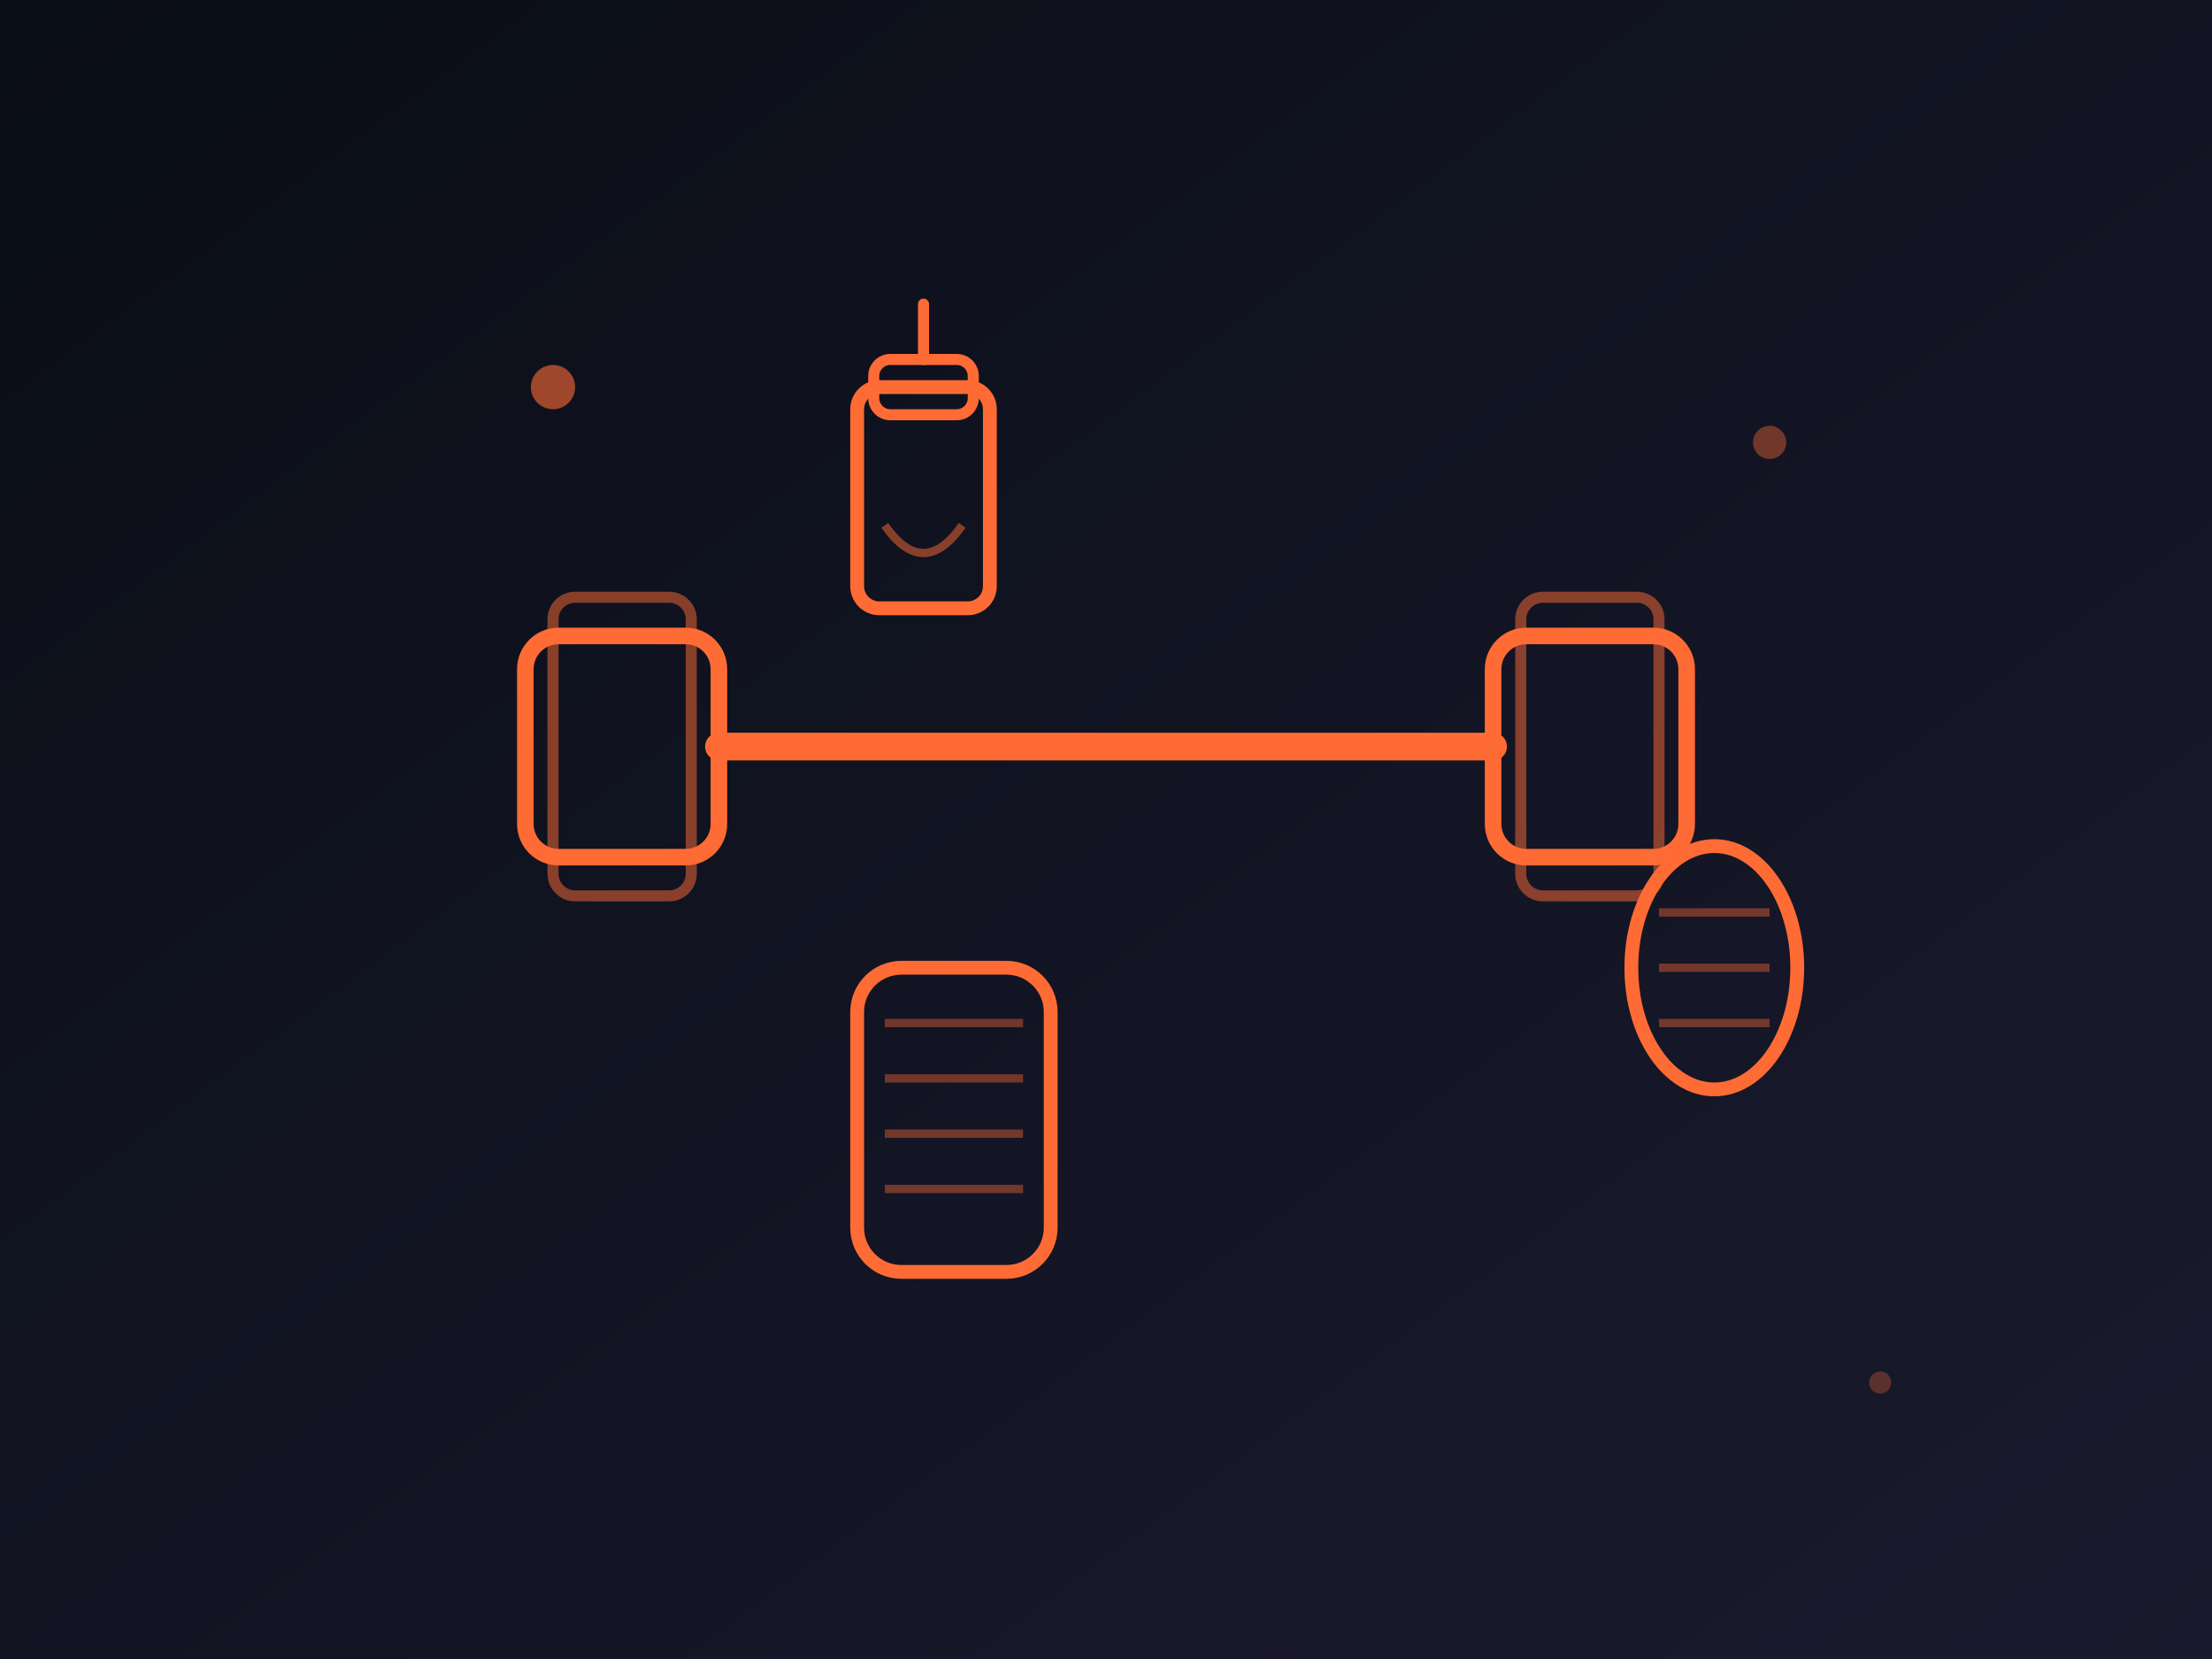
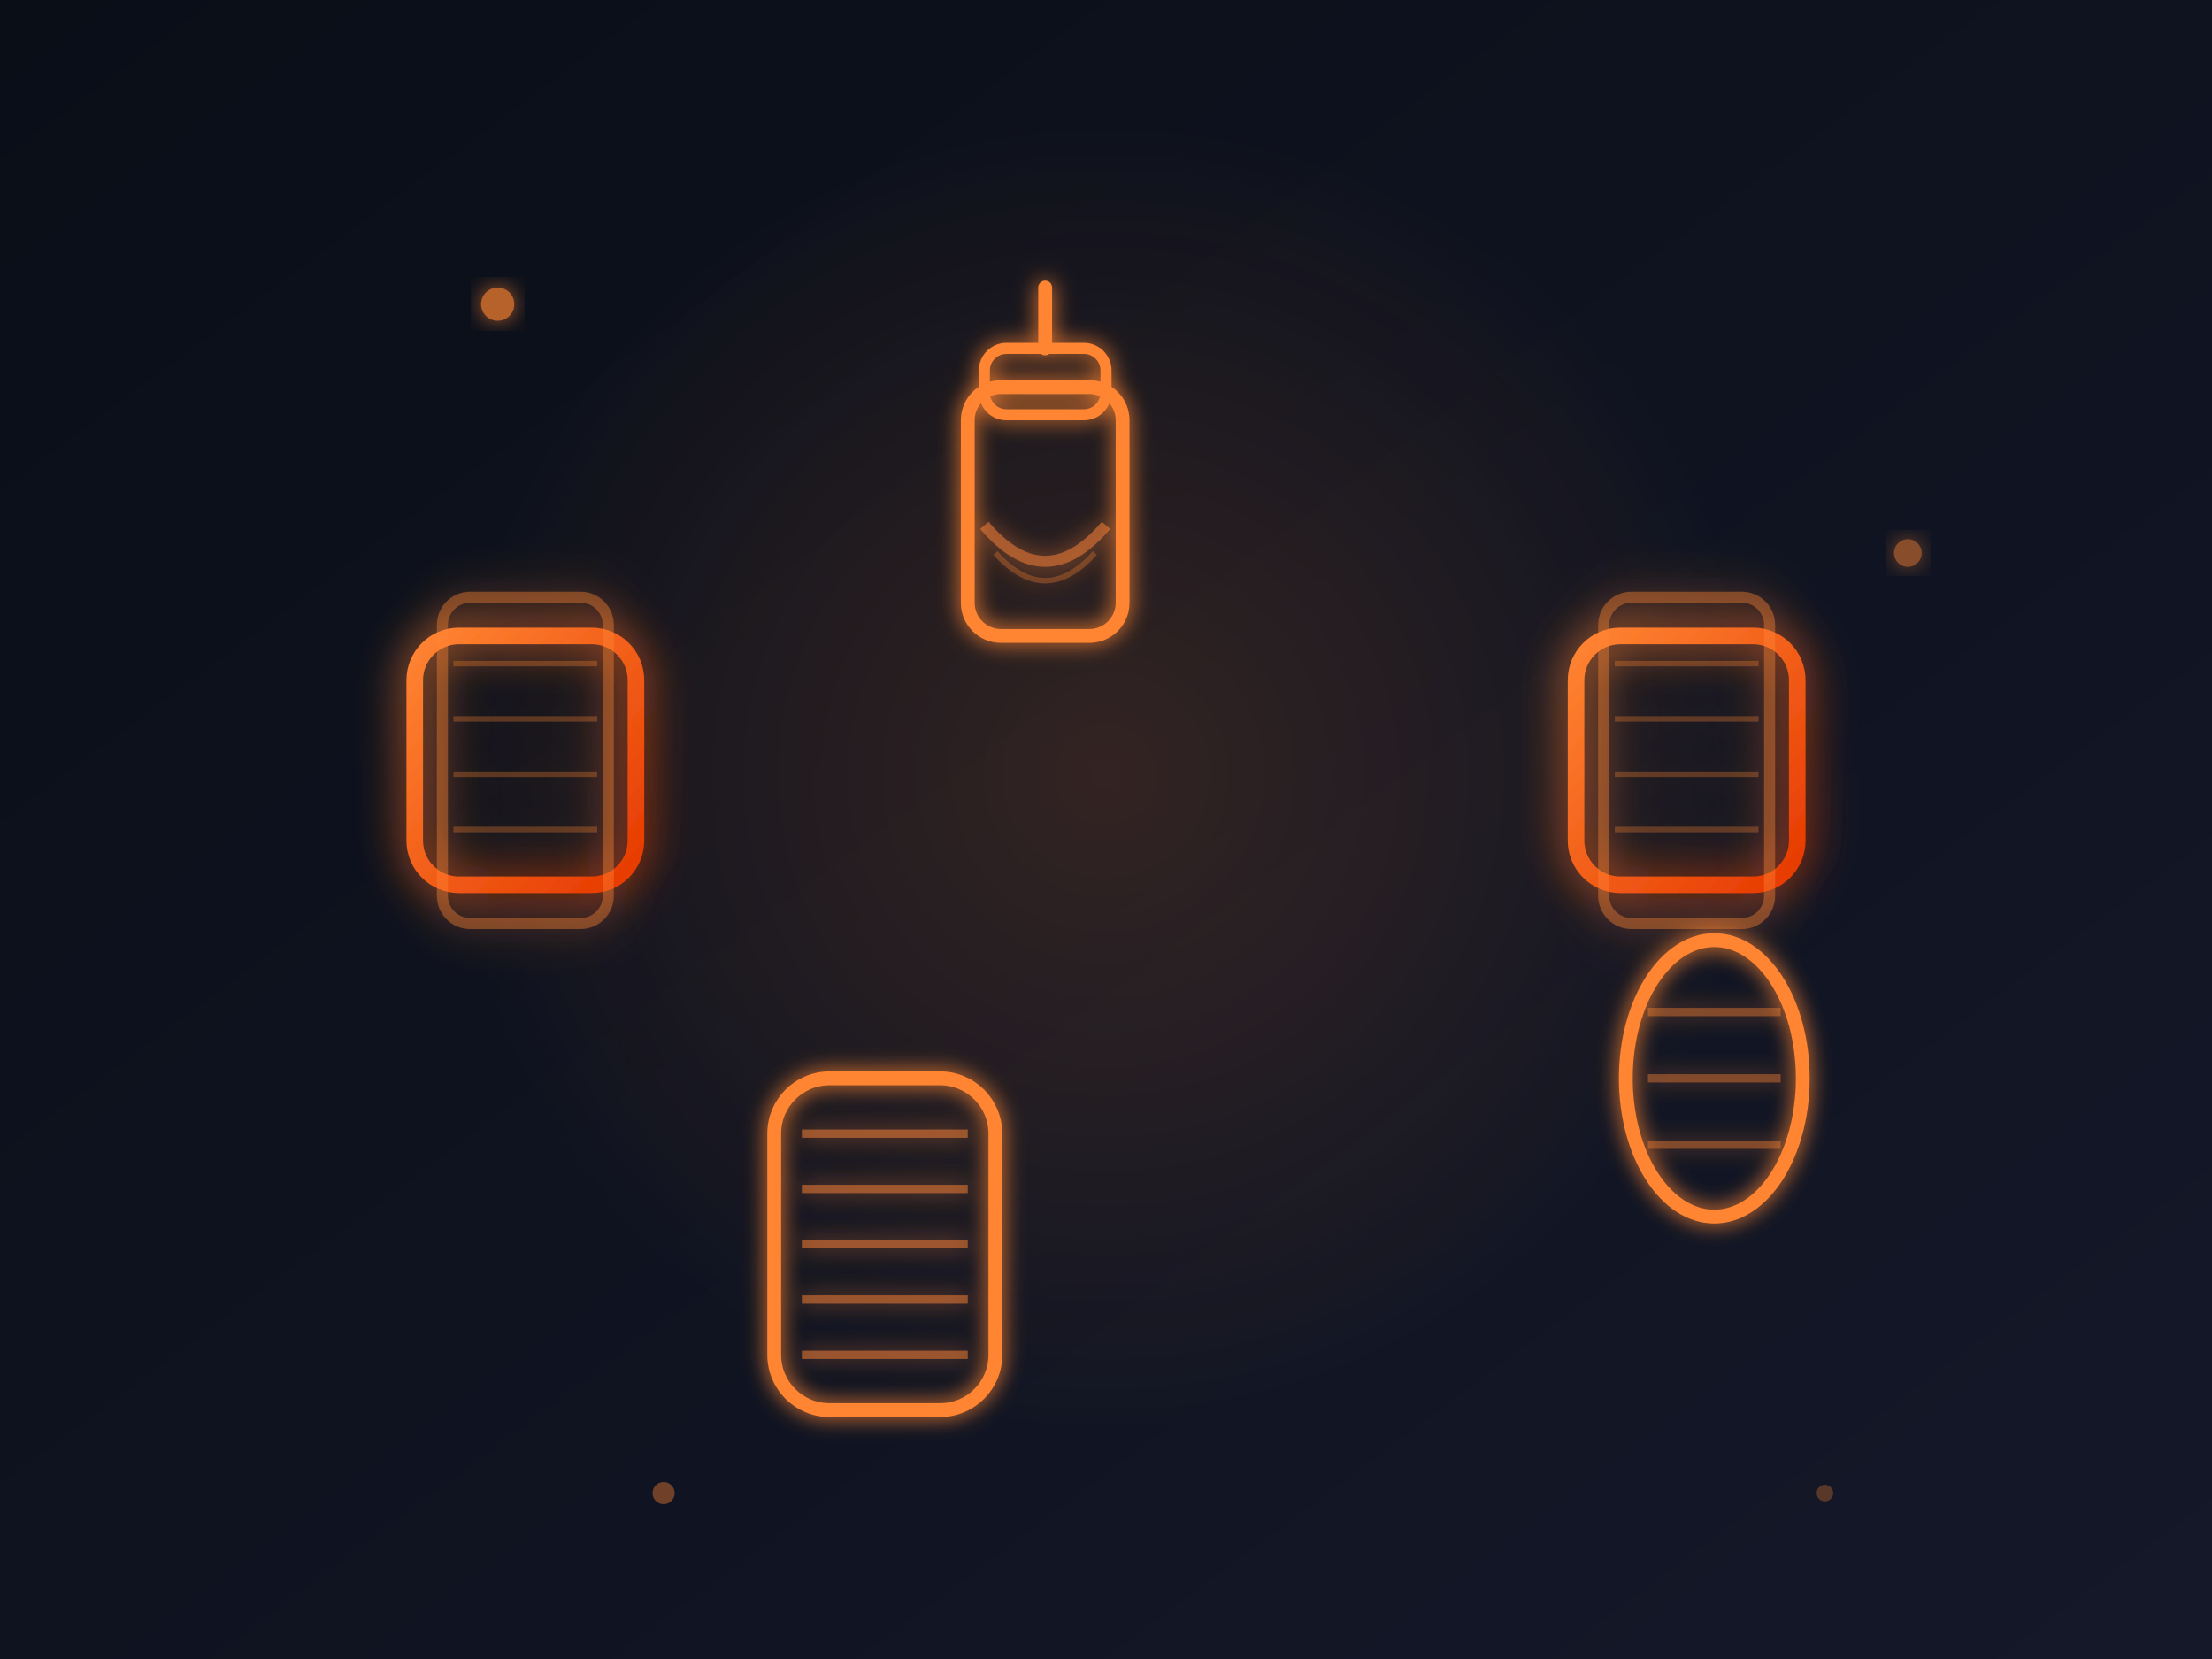
<svg xmlns="http://www.w3.org/2000/svg" viewBox="0 0 400 300">
  <defs>
    <linearGradient id="bg" x1="0%" y1="0%" x2="100%" y2="100%">
      <stop offset="0%" stop-color="#0A0E17" />
-       <stop offset="100%" stop-color="#1a1a2e" />
+       <stop offset="100%" stop-color="#141829" />
    </linearGradient>
+     <linearGradient id="orangeGlow" x1="0%" y1="0%" x2="100%" y2="100%">
+       <stop offset="0%" stop-color="#ff8533" />
+       <stop offset="100%" stop-color="#e63900" />
+     </linearGradient>
+     <radialGradient id="halo" cx="50%" cy="50%" r="50%">
+       <stop offset="0%" stop-color="#ff8533" stop-opacity="0.15" />
+       <stop offset="70%" stop-color="#ff8533" stop-opacity="0.05" />
+       <stop offset="100%" stop-color="#ff8533" stop-opacity="0" />
+     </radialGradient>
+     <filter id="glow" x="-20%" y="-20%" width="140%" height="140%">
+       <feGaussianBlur stdDeviation="4" result="blur" />
+       <feMerge>
+         <feMergeNode in="blur" />
+         <feMergeNode in="SourceGraphic" />
+       </feMerge>
+     </filter>
+     <filter id="softGlow" x="-30%" y="-30%" width="160%" height="160%">
+       <feGaussianBlur stdDeviation="2" result="blur" />
+       <feMerge>
+         <feMergeNode in="blur" />
+         <feMergeNode in="SourceGraphic" />
+       </feMerge>
+     </filter>
  </defs>
  <rect width="400" height="300" fill="url(#bg)" />
-   <rect x="95" y="115" width="35" height="40" rx="6" fill="none" stroke="#ff6b35" stroke-width="3" />
-   <rect x="100" y="108" width="25" height="54" rx="4" fill="none" stroke="#ff6b35" stroke-width="2" opacity="0.5" />
-   <line x1="130" y1="135" x2="270" y2="135" stroke="#ff6b35" stroke-width="5" stroke-linecap="round" />
-   <rect x="270" y="115" width="35" height="40" rx="6" fill="none" stroke="#ff6b35" stroke-width="3" />
-   <rect x="275" y="108" width="25" height="54" rx="4" fill="none" stroke="#ff6b35" stroke-width="2" opacity="0.5" />
-   <rect x="155" y="70" width="24" height="40" rx="4" fill="none" stroke="#ff6b35" stroke-width="2.5" />
-   <rect x="158" y="65" width="18" height="10" rx="3" fill="none" stroke="#ff6b35" stroke-width="2" />
-   <line x1="167" y1="65" x2="167" y2="55" stroke="#ff6b35" stroke-width="2" stroke-linecap="round" />
-   <path d="M160 95 Q167 105 174 95" fill="none" stroke="#ff6b35" stroke-width="1.5" opacity="0.5" />
-   <rect x="155" y="175" width="35" height="55" rx="8" fill="none" stroke="#ff6b35" stroke-width="2.5" />
-   <line x1="160" y1="185" x2="185" y2="185" stroke="#ff6b35" stroke-width="1.5" opacity="0.4" />
-   <line x1="160" y1="195" x2="185" y2="195" stroke="#ff6b35" stroke-width="1.5" opacity="0.4" />
-   <line x1="160" y1="205" x2="185" y2="205" stroke="#ff6b35" stroke-width="1.5" opacity="0.4" />
-   <line x1="160" y1="215" x2="185" y2="215" stroke="#ff6b35" stroke-width="1.5" opacity="0.4" />
-   <ellipse cx="310" cy="175" rx="15" ry="22" fill="none" stroke="#ff6b35" stroke-width="2.5" />
-   <line x1="300" y1="165" x2="320" y2="165" stroke="#ff6b35" stroke-width="1.5" opacity="0.4" />
-   <line x1="300" y1="175" x2="320" y2="175" stroke="#ff6b35" stroke-width="1.5" opacity="0.4" />
-   <line x1="300" y1="185" x2="320" y2="185" stroke="#ff6b35" stroke-width="1.5" opacity="0.4" />
-   <circle cx="100" cy="70" r="4" fill="#ff6b35" opacity="0.6" />
-   <circle cx="320" cy="80" r="3" fill="#ff6b35" opacity="0.4" />
-   <circle cx="340" cy="250" r="2" fill="#ff6b35" opacity="0.3" />
+   <circle cx="200" cy="140" r="120" fill="url(#halo)" />
+   <g filter="url(#glow)">
+     <rect x="75" y="115" width="40" height="45" rx="8" fill="none" stroke="url(#orangeGlow)" stroke-width="3" />
+     <rect x="80" y="108" width="30" height="59" rx="5" fill="none" stroke="#ff8533" stroke-width="2" opacity="0.4" />
+     <line x1="82" y1="120" x2="108" y2="120" stroke="#ff8533" stroke-width="1" opacity="0.3" />
+     <line x1="82" y1="130" x2="108" y2="130" stroke="#ff8533" stroke-width="1" opacity="0.3" />
+     <line x1="82" y1="140" x2="108" y2="140" stroke="#ff8533" stroke-width="1" opacity="0.3" />
+     <line x1="82" y1="150" x2="108" y2="150" stroke="#ff8533" stroke-width="1" opacity="0.3" />
+     <line x1="115" y1="137" x2="265" y2="137" stroke="url(#orangeGlow)" stroke-width="6" stroke-linecap="round" />
+     <rect x="285" y="115" width="40" height="45" rx="8" fill="none" stroke="url(#orangeGlow)" stroke-width="3" />
+     <rect x="290" y="108" width="30" height="59" rx="5" fill="none" stroke="#ff8533" stroke-width="2" opacity="0.4" />
+     <line x1="292" y1="120" x2="318" y2="120" stroke="#ff8533" stroke-width="1" opacity="0.3" />
+     <line x1="292" y1="130" x2="318" y2="130" stroke="#ff8533" stroke-width="1" opacity="0.3" />
+     <line x1="292" y1="140" x2="318" y2="140" stroke="#ff8533" stroke-width="1" opacity="0.3" />
+     <line x1="292" y1="150" x2="318" y2="150" stroke="#ff8533" stroke-width="1" opacity="0.3" />
+   </g>
+   <g filter="url(#softGlow)">
+     <rect x="175" y="70" width="28" height="45" rx="6" fill="none" stroke="#ff8533" stroke-width="2.5" />
+     <rect x="178" y="63" width="22" height="12" rx="4" fill="none" stroke="#ff8533" stroke-width="2" />
+     <line x1="189" y1="63" x2="189" y2="52" stroke="#ff8533" stroke-width="2.5" stroke-linecap="round" />
+     <path d="M178 95 Q189 108 200 95" fill="none" stroke="#ff8533" stroke-width="2" opacity="0.5" />
+     <path d="M180 100 Q189 110 198 100" fill="none" stroke="#ff8533" stroke-width="1" opacity="0.3" />
+   </g>
+   <g filter="url(#softGlow)">
+     <rect x="140" y="195" width="40" height="60" rx="10" fill="none" stroke="#ff8533" stroke-width="2.5" />
+     <line x1="145" y1="205" x2="175" y2="205" stroke="#ff8533" stroke-width="1.5" opacity="0.5" />
+     <line x1="145" y1="215" x2="175" y2="215" stroke="#ff8533" stroke-width="1.5" opacity="0.5" />
+     <line x1="145" y1="225" x2="175" y2="225" stroke="#ff8533" stroke-width="1.5" opacity="0.5" />
+     <line x1="145" y1="235" x2="175" y2="235" stroke="#ff8533" stroke-width="1.5" opacity="0.5" />
+     <line x1="145" y1="245" x2="175" y2="245" stroke="#ff8533" stroke-width="1.5" opacity="0.5" />
+   </g>
+   <g filter="url(#softGlow)">
+     <ellipse cx="310" cy="195" rx="16" ry="25" fill="none" stroke="#ff8533" stroke-width="2.5" />
+     <line x1="298" y1="183" x2="322" y2="183" stroke="#ff8533" stroke-width="1.5" opacity="0.4" />
+     <line x1="298" y1="195" x2="322" y2="195" stroke="#ff8533" stroke-width="1.5" opacity="0.4" />
+     <line x1="298" y1="207" x2="322" y2="207" stroke="#ff8533" stroke-width="1.5" opacity="0.4" />
+   </g>
+   <circle cx="90" cy="55" r="3" fill="#ff8533" opacity="0.7" filter="url(#softGlow)" />
+   <circle cx="345" cy="100" r="2.5" fill="#ff8533" opacity="0.5" filter="url(#softGlow)" />
+   <circle cx="120" cy="270" r="2" fill="#ff8533" opacity="0.4" />
+   <circle cx="330" cy="270" r="1.5" fill="#ff8533" opacity="0.3" />
</svg>
